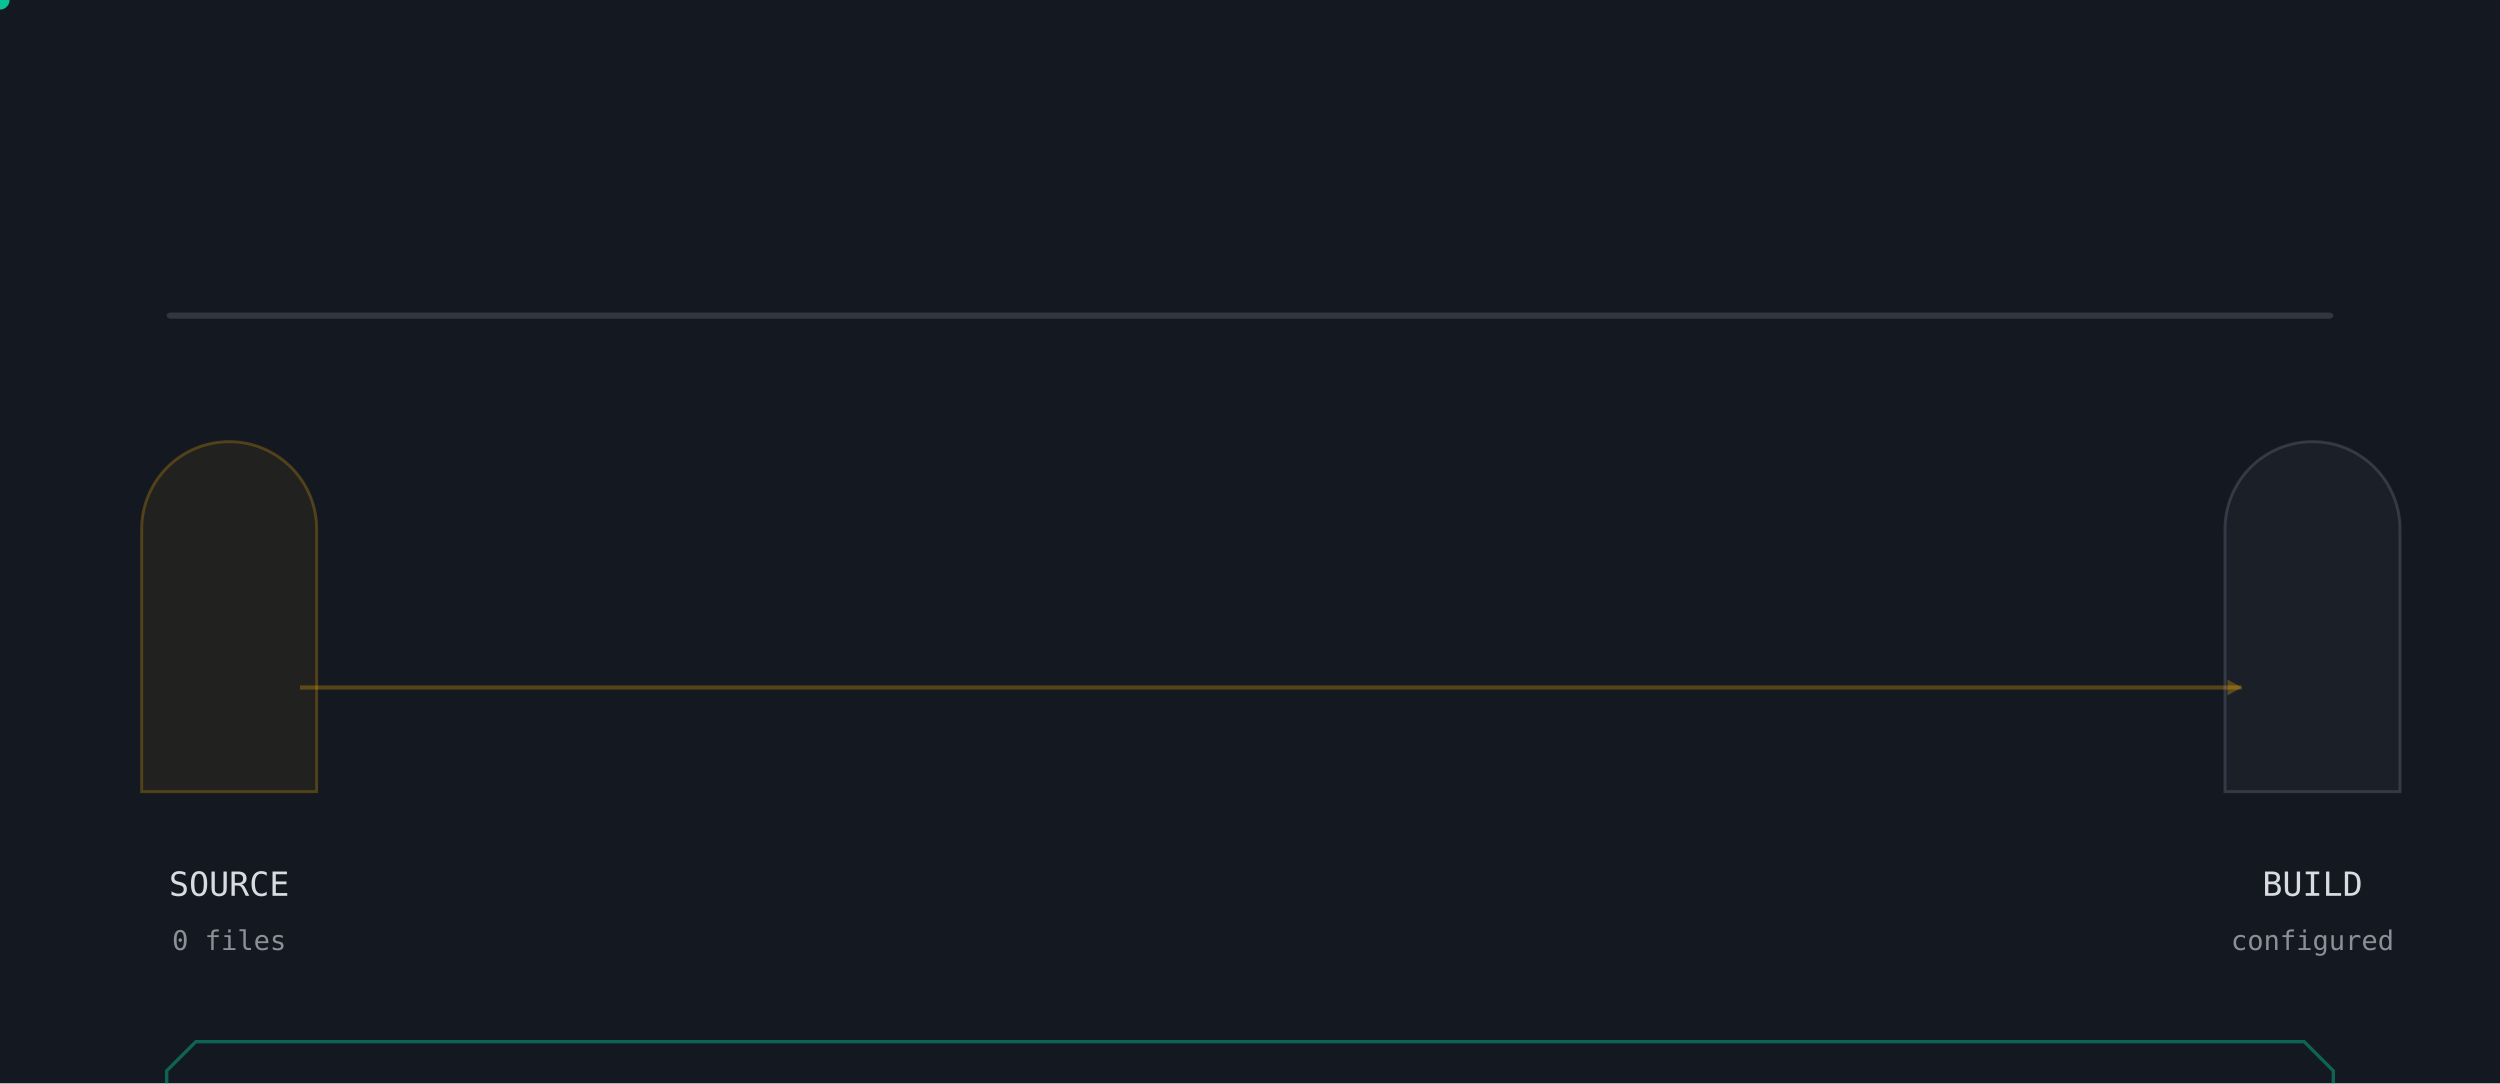
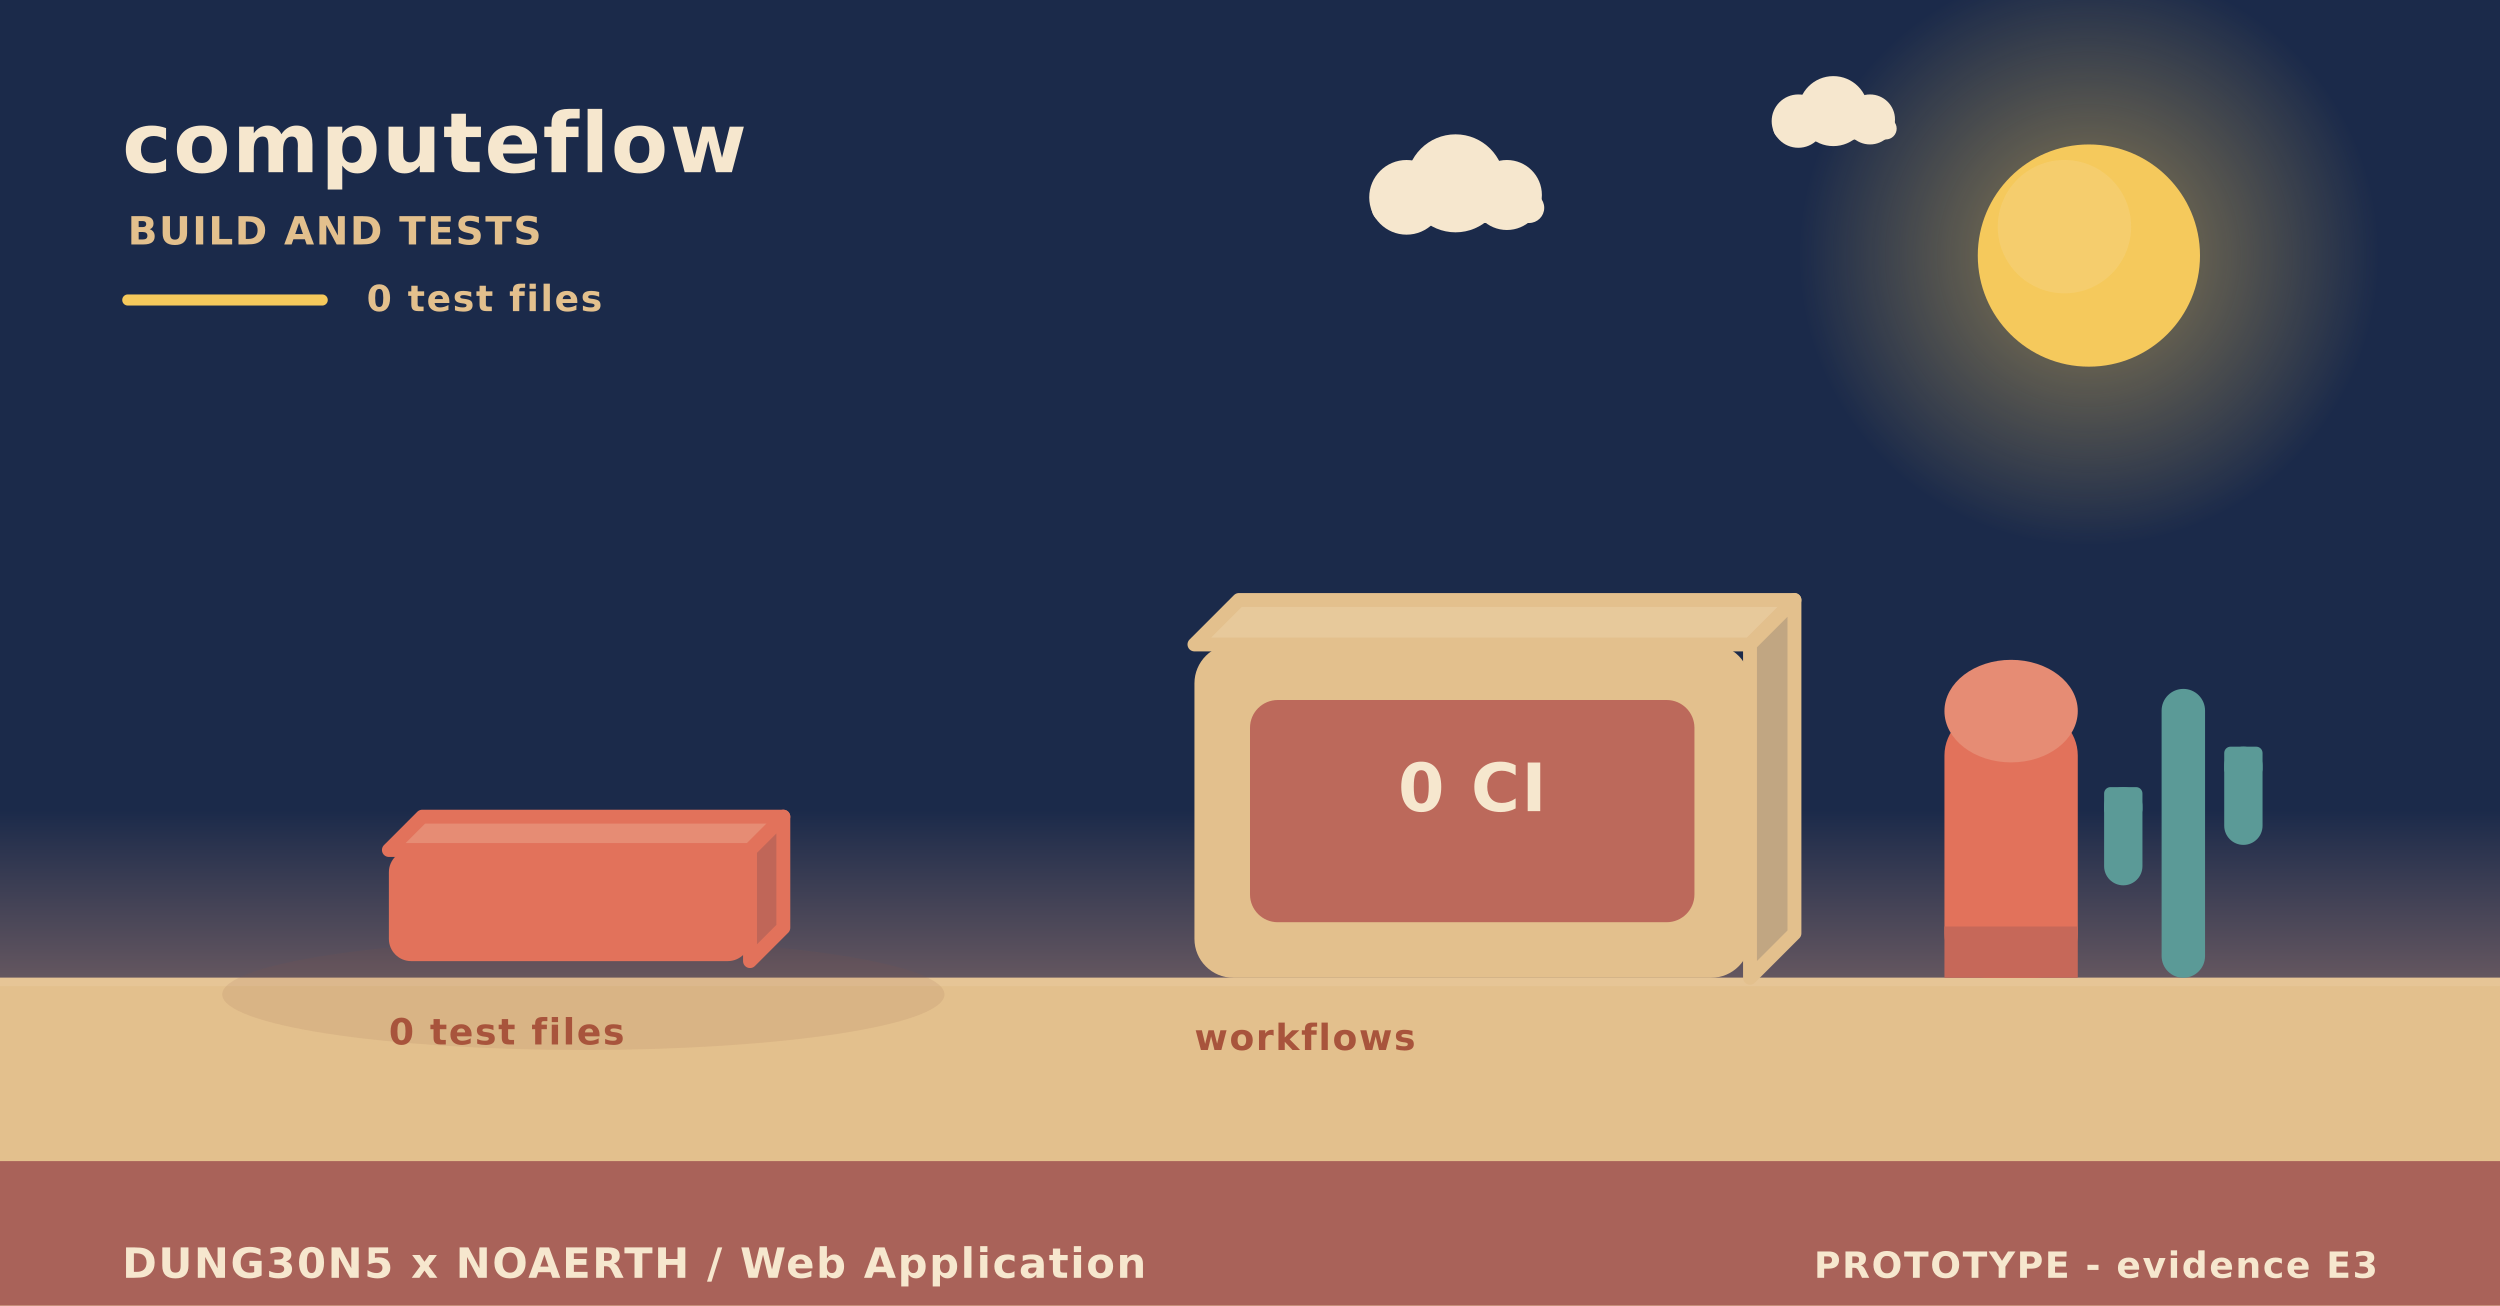
- <svg xmlns="http://www.w3.org/2000/svg" viewBox="0 0 1200 520" width="1200" height="520" role="img" aria-label="computeflow build evidence">
-   <rect width="1200" height="520" fill="#141821" />
-   <defs>
-     <linearGradient id="gb" x1="0" y1="0" x2="1" y2="1">
-       <stop offset="0%" stop-color="#ffb703" />
-       <stop offset="100%" stop-color="#8d99ae" />
-     </linearGradient>
-   </defs>
-   <rect x="80.00" y="150.00" width="1040.00" height="3.00" rx="2.00" fill="rgba(238,241,246,0.140)" opacity="1.00" />
-   <path d="M68.00,380.00 L68.00,254.00 A42.00,42.00 0 0 1 152.00,254.00 L152.00,380.00 Z" fill="rgba(255,183,3,0.100)" opacity="0.55" stroke="rgba(255,183,3,0.450)" stroke-width="1.4" />
-   <polygon points="-192.26,189.00 -136.83,221.00 -136.83,157.00 -192.26,125.00" fill="#037c5d" opacity="0.95" />
-   <polygon points="-247.68,221.00 -192.26,253.00 -192.26,189.00 -247.68,157.00" fill="#6e7788" opacity="0.95" />
-   <polygon points="-192.26,125.00 -136.83,157.00 -192.26,189.00 -247.68,157.00" fill="#ffb703" opacity="0.95" />
-   <text x="110" y="430" font-family="ui-monospace,Menlo,monospace" font-size="16" fill="rgba(238,241,246,0.900)" text-anchor="middle">SOURCE</text>
-   <text x="110" y="456" font-family="ui-monospace,Menlo,monospace" font-size="13" fill="rgba(238,241,246,0.550)" text-anchor="middle">0 files</text>
-   <path d="M1068.00,380.00 L1068.00,254.00 A42.00,42.00 0 0 1 1152.00,254.00 L1152.00,380.00 Z" fill="rgba(141,153,174,0.100)" opacity="0.55" stroke="rgba(141,153,174,0.450)" stroke-width="1.4" />
-   <polygon points="673.77,689.00 729.19,721.00 729.19,657.00 673.77,625.00" fill="#037c5d" opacity="0.95" />
-   <polygon points="618.34,721.00 673.77,753.00 673.77,689.00 618.34,657.00" fill="#6e7788" opacity="0.95" />
-   <polygon points="673.77,625.00 729.19,657.00 673.77,689.00 618.34,657.00" fill="#8d99ae" opacity="0.95" />
-   <text x="1110" y="430" font-family="ui-monospace,Menlo,monospace" font-size="16" fill="rgba(238,241,246,0.900)" text-anchor="middle">BUILD</text>
-   <text x="1110" y="456" font-family="ui-monospace,Menlo,monospace" font-size="13" fill="rgba(238,241,246,0.550)" text-anchor="middle">configured</text>
-   <line x1="144.00" y1="330.00" x2="1076.00" y2="330.00" stroke="rgba(255,183,3,0.500)" stroke-width="2.00" opacity="0.55" />
-   <polygon points="1076.00,330.00 1069.20,326.20 1069.20,333.80" fill="rgba(255,183,3,0.500)" opacity="0.55" />
-   <g opacity="0.9">
-     <circle cx="0.00" cy="0.00" r="4.60" fill="#06d6a0" opacity="1.00" />
-     <animateTransform attributeName="transform" type="translate" values="144.00,330.00 1076.00,330.00" dur="5.533s" begin="0.0s" repeatCount="indefinite" />
-     <animateTransform attributeName="transform" type="translate" values="1076.00,330.00 144.00,330.00" dur="5.533s" begin="2.767s" repeatCount="indefinite" />
+ <svg xmlns="http://www.w3.org/2000/svg" width="900" height="470" viewBox="0 0 900 470" role="img" aria-label="computeflow - how it is verified">
+   <linearGradient id="skyb" x1="0" y1="0" x2="0" y2="1">
+     <stop offset="0" stop-color="#1b2a4a" />
+     <stop offset="0.62" stop-color="#1b2a4a" />
+     <stop offset="1" stop-color="#f3ad8a" />
+   </linearGradient>
+   <rect width="900" height="470" fill="url(#skyb)" />
+   <radialGradient id="sunb">
+     <stop offset="0.35" stop-color="#f5c95c" stop-opacity="0.34" />
+     <stop offset="1" stop-color="#f5c95c" stop-opacity="0" />
+   </radialGradient>
+   <circle cx="752" cy="92" r="104" fill="url(#sunb)" />
+   <circle cx="752" cy="92" r="40" fill="#f5c95c" />
+   <circle cx="743.2" cy="81.6" r="24" fill="#f5d27e" opacity="0.5" />
+   <g>
+     <circle cx="524" cy="66" r="17.64" fill="#f6e7ce" />
+     <circle cx="506.36" cy="71.04" r="13.44" fill="#f6e7ce" />
+     <circle cx="542.48" cy="70.2" r="12.6" fill="#f6e7ce" />
+     <rect x="493.76" y="69.36" width="62.16" height="10.92" rx="5.46" fill="#f6e7ce" />
+     <animateTransform attributeName="transform" type="translate" values="0 0;24 0;0 0" dur="36s" begin="0s" repeatCount="indefinite" />
  </g>
-   <path d="M94.00,500.00 H1106.00 L1120.00,514.00 V546.00 L1106.00,560.00 H94.00 L80.00,546.00 V514.00 Z" fill="none" stroke="rgba(6,214,160,0.500)" stroke-width="1.60" opacity="0.80" />
-   <text x="600" y="536" font-family="ui-monospace,Menlo,monospace" font-size="16" fill="rgba(6,214,160,0.950)" text-anchor="middle">no test suite present in this repository — shown as measured, not implied</text>
+   <g>
+     <circle cx="660" cy="40" r="12.6" fill="#f6e7ce" />
+     <circle cx="647.4" cy="43.6" r="9.6" fill="#f6e7ce" />
+     <circle cx="673.2" cy="43" r="9" fill="#f6e7ce" />
+     <rect x="638.4" y="42.4" width="44.4" height="7.8" rx="3.9" fill="#f6e7ce" />
+     <animateTransform attributeName="transform" type="translate" values="0 0;-18 0;0 0" dur="46s" begin="3s" repeatCount="indefinite" />
+   </g>
+   <rect x="0" y="352" width="900" height="118" fill="#e3c08d" />
+   <rect x="0" y="352" width="900" height="3" fill="#e6c596" />
+   <text x="44" y="62" font-family="Verdana,DejaVu Sans,sans-serif" font-size="30" font-weight="700" letter-spacing="0.6" fill="#f6e7ce" text-anchor="start">computeflow</text>
+   <text x="46" y="88" font-family="Verdana,DejaVu Sans,sans-serif" font-size="14" font-weight="700" letter-spacing="0.6" fill="#e3c08d" text-anchor="start">BUILD AND TESTS</text>
+   <rect x="44" y="106" width="74" height="4" rx="2" fill="#f5c95c" />
+   <text x="132" y="112" font-family="Verdana,DejaVu Sans,sans-serif" font-size="13" font-weight="700" letter-spacing="0.6" fill="#e3c08d" text-anchor="start">0 test files</text>
+   <ellipse cx="210" cy="358" rx="130" ry="20" fill="rgba(138,90,68,0.11)" />
+   <g>
+     <path d="M140,306 L270,306 L282,294 L152,294 Z" fill="#e68c74" stroke="#e2725b" stroke-width="5" stroke-linejoin="round" />
+     <path d="M270,306 L282,294 L282,334 L270,346 Z" fill="#c06658" stroke="#e2725b" stroke-width="5" stroke-linejoin="round" />
+     <rect x="140" y="306" width="130" height="40" rx="8" fill="#e2725b" />
+     <animateTransform attributeName="transform" type="translate" values="0 10;0 0" dur="0.8s" begin="0.5s" fill="freeze" />
+   </g>
+   <text x="140" y="376" font-family="Verdana,DejaVu Sans,sans-serif" font-size="13" font-weight="700" letter-spacing="0.6" fill="#a8543c" text-anchor="start">0 test files</text>
+   <path d="M430,232 L630,232 L646,216 L446,216 Z" fill="#e7c99b" stroke="#e3c08d" stroke-width="5" stroke-linejoin="round" />
+   <path d="M630,232 L646,216 L646,336 L630,352 Z" fill="#c1a682" stroke="#e3c08d" stroke-width="5" stroke-linejoin="round" />
+   <rect x="430" y="232" width="200" height="120" rx="14" fill="#e3c08d" />
+   <rect x="450" y="252" width="160" height="80" rx="10" fill="#ba6458" opacity="0.94" />
+   <text x="530" y="292" font-family="Verdana,DejaVu Sans,sans-serif" font-size="24" font-weight="700" letter-spacing="0.6" fill="#f6e7ce" text-anchor="middle">0 CI</text>
+   <text x="430" y="378" font-family="Verdana,DejaVu Sans,sans-serif" font-size="13" font-weight="700" letter-spacing="0.6" fill="#a8543c" text-anchor="start">workflows</text>
+   <rect x="700" y="256" width="48" height="96" rx="16" fill="#e2725b" />
+   <ellipse cx="724" cy="256" rx="24" ry="18.46" fill="#e68c74" />
+   <rect x="700" y="333.54" width="48" height="18.46" fill="#c66859" />
+   <rect x="778.18" y="248" width="15.64" height="104" rx="7.82" fill="#5b9a97" />
+   <rect x="757.48" y="283.36" width="13.8" height="35.36" rx="6.9" fill="#5b9a97" />
+   <rect x="757.48" y="283.36" width="13.8" height="10.4" rx="2.3" fill="#5b9a97" />
+   <rect x="800.72" y="268.8" width="13.8" height="35.36" rx="6.9" fill="#5b9a97" />
+   <rect x="800.72" y="268.8" width="13.8" height="10.4" rx="2.3" fill="#5b9a97" />
+   <rect x="0" y="418" width="900" height="52" rx="0" fill="#a65c56" opacity="0.94" />
+   <text x="44" y="460" font-family="Verdana,DejaVu Sans,sans-serif" font-size="15" font-weight="700" letter-spacing="0.6" fill="#f6e7ce" text-anchor="start">DUNG30N5 x NOAERTH  /  Web Application</text>
+   <text x="856" y="460" font-family="Verdana,DejaVu Sans,sans-serif" font-size="13" font-weight="700" letter-spacing="0.6" fill="#f6e7ce" text-anchor="end">PROTOTYPE  -  evidence E3</text>
</svg>
